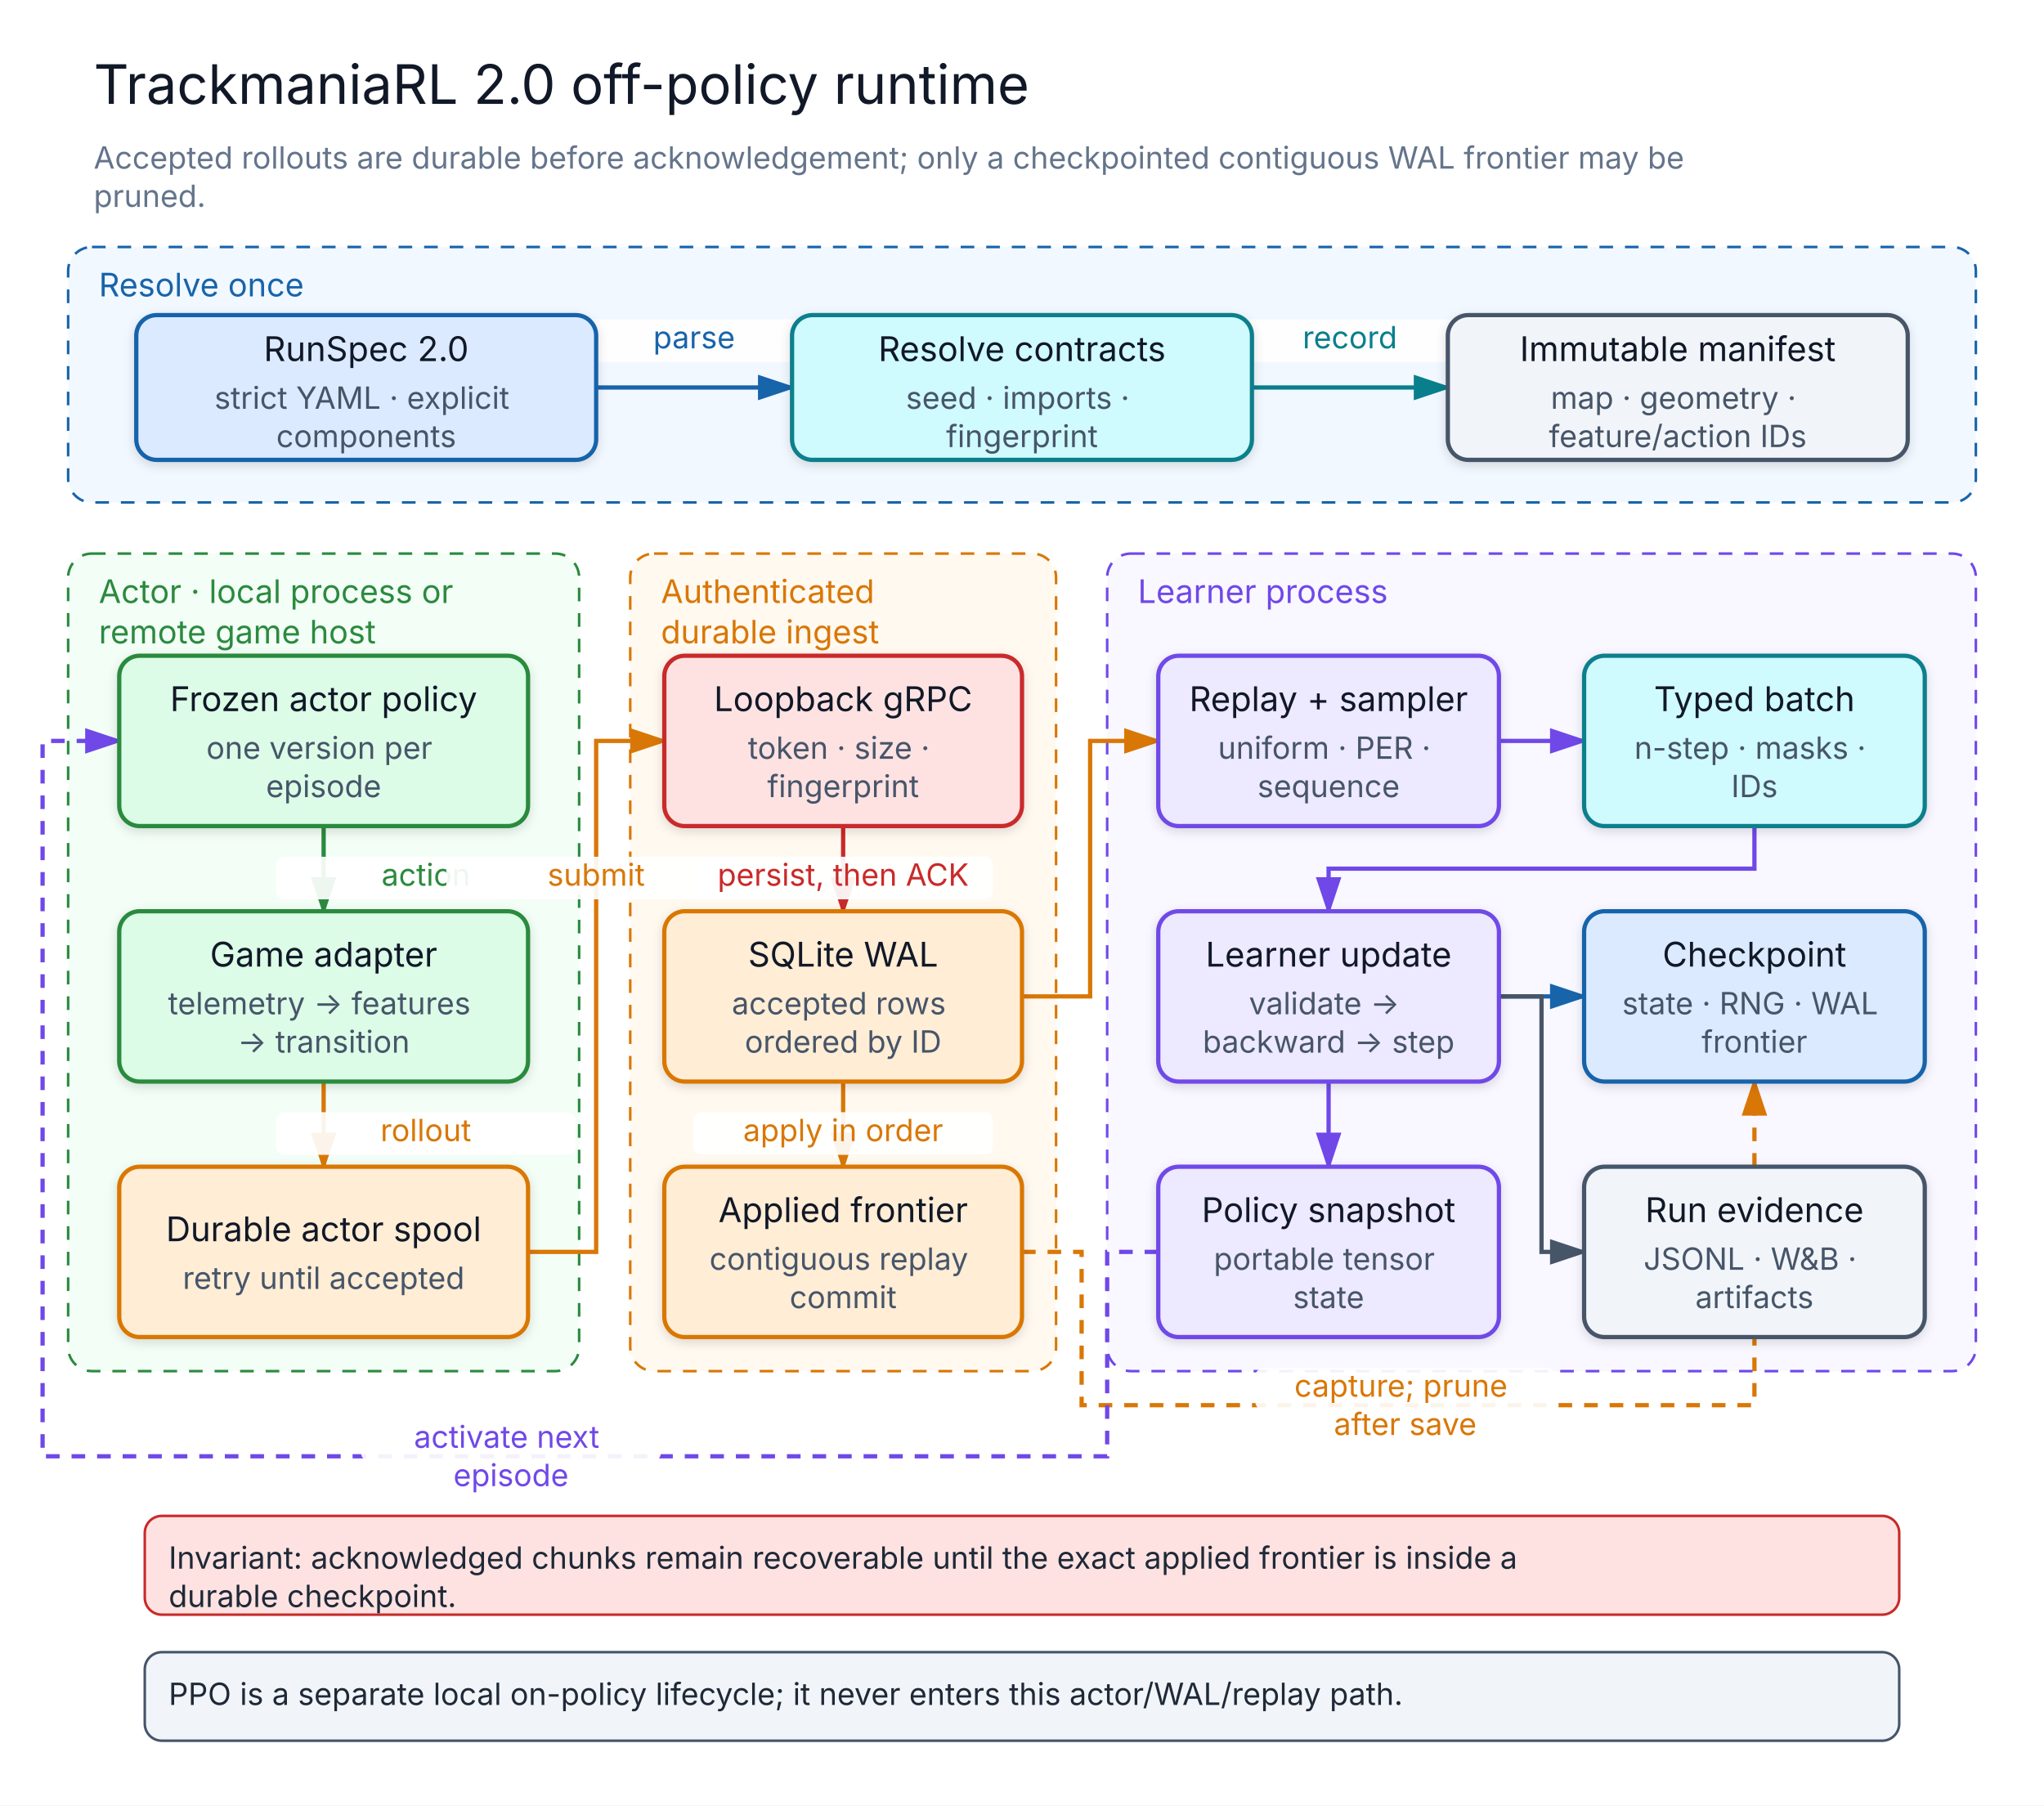
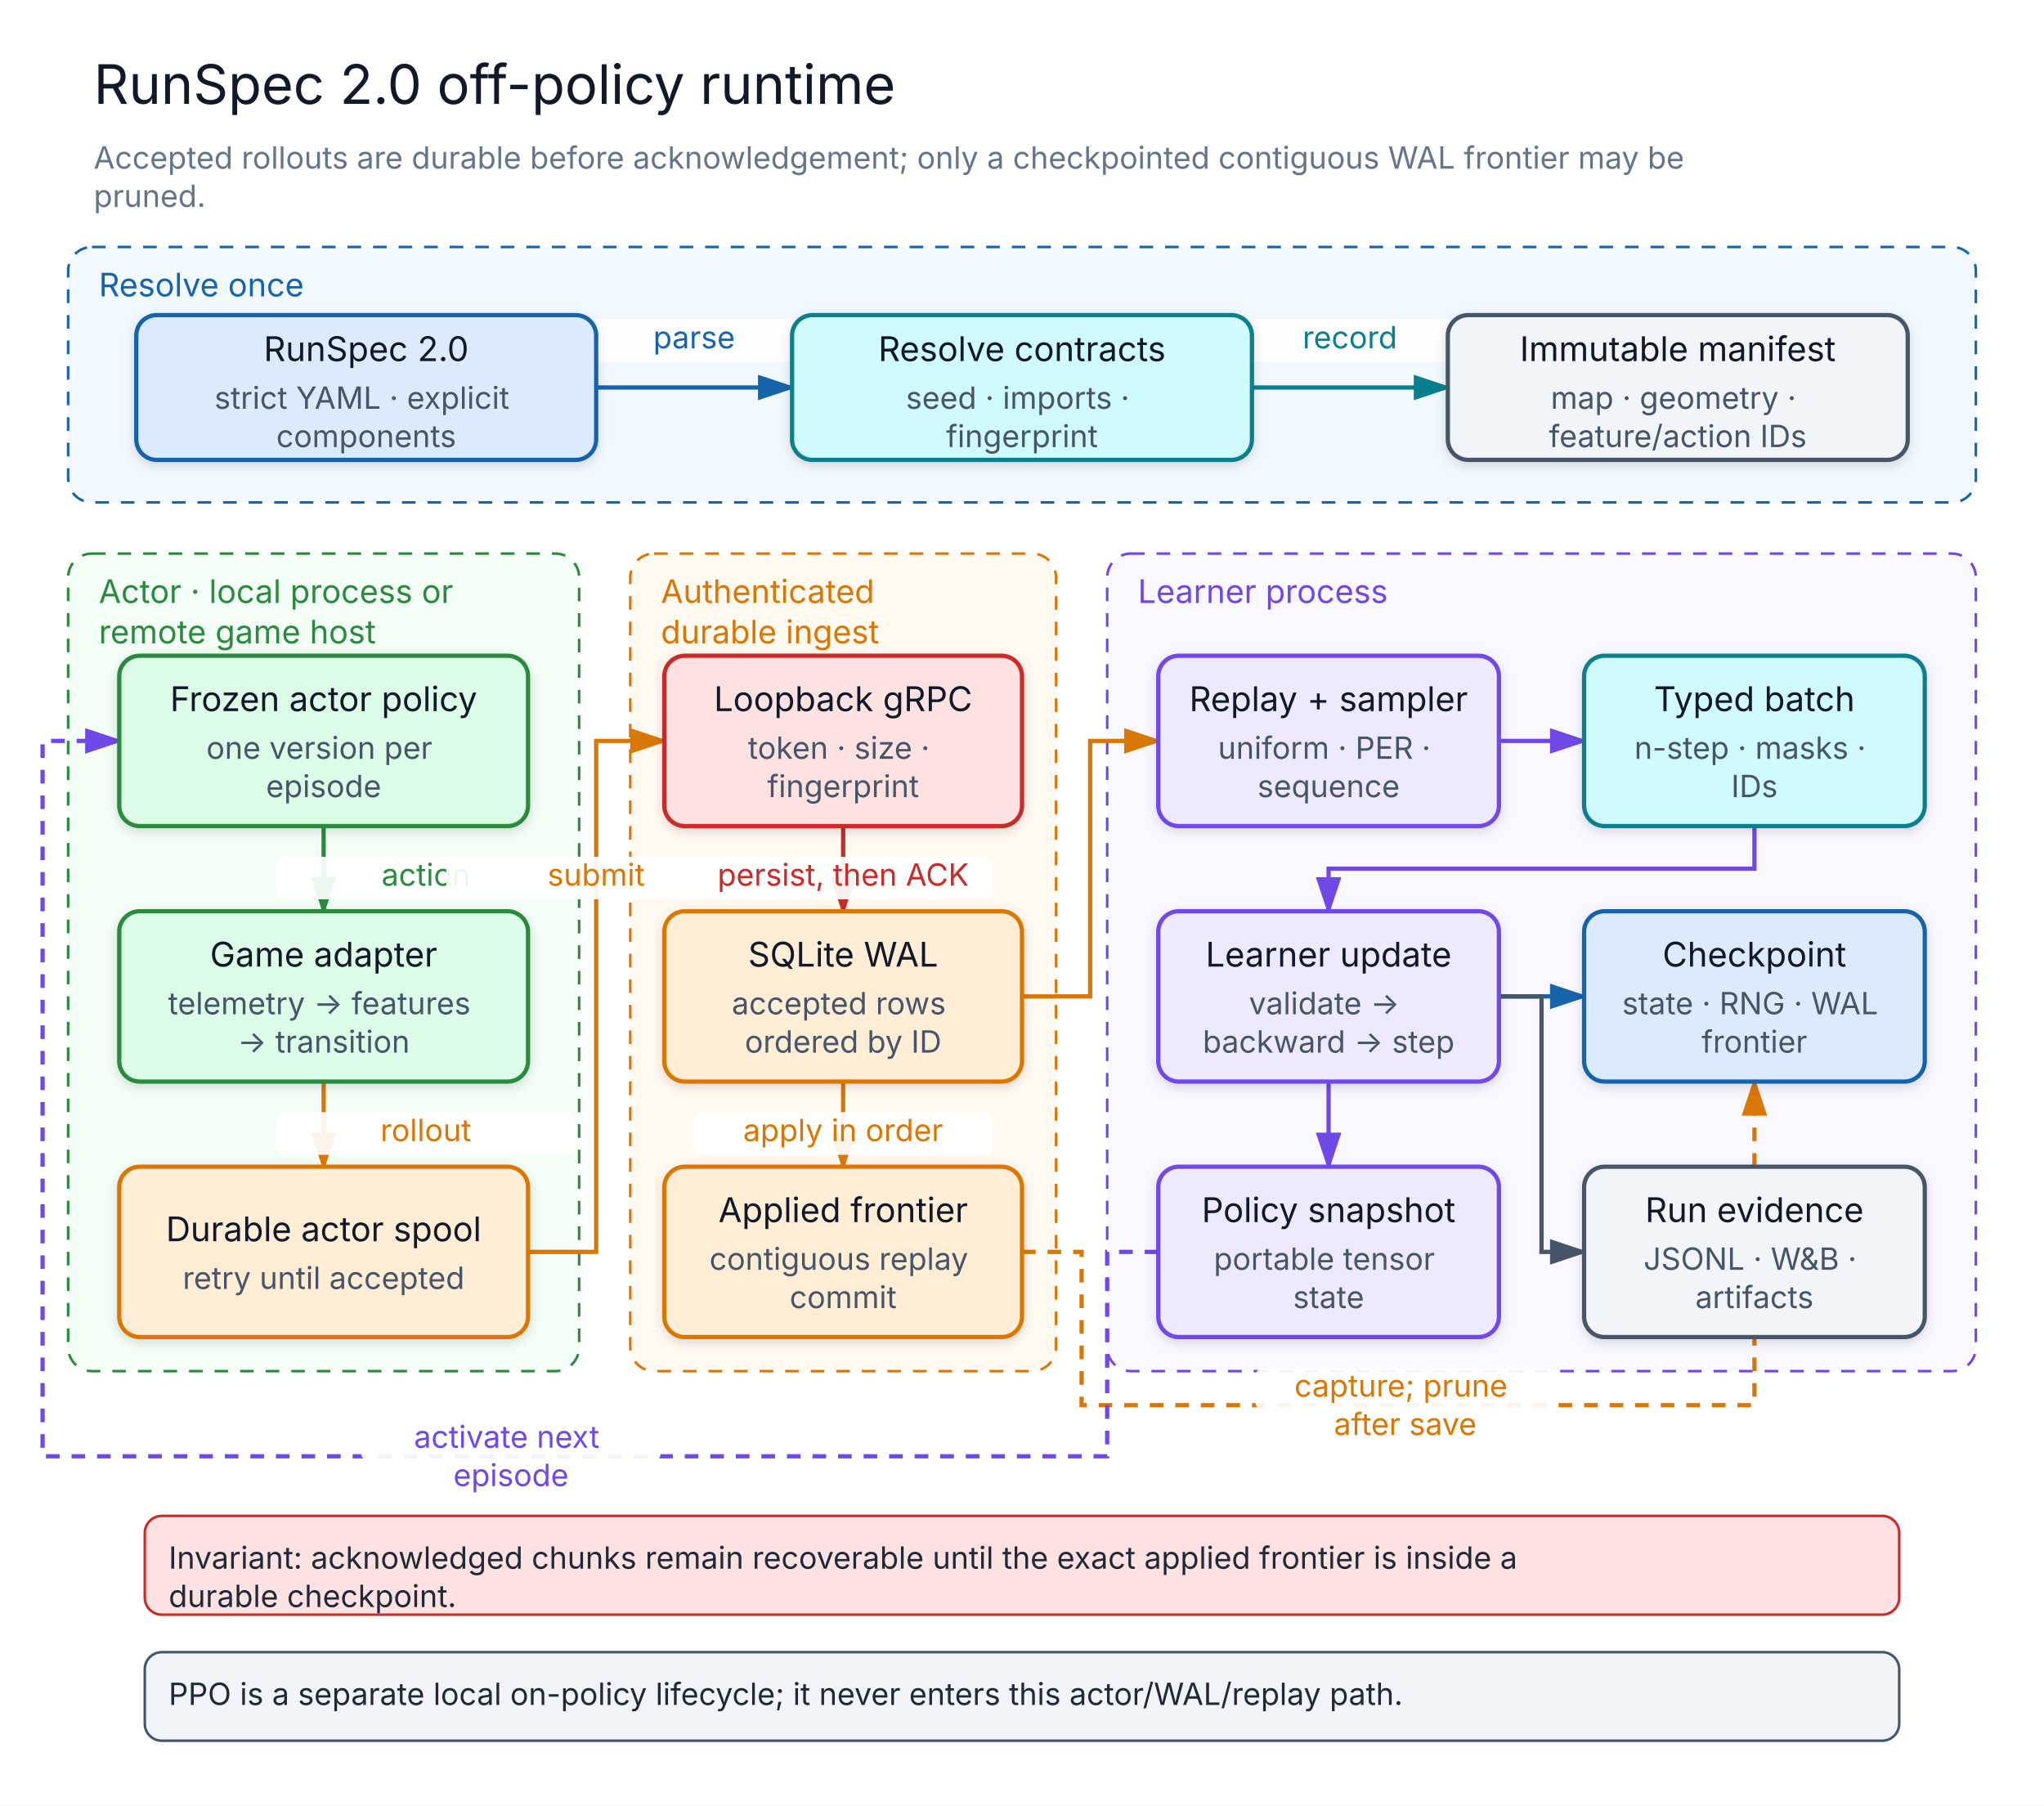
<svg xmlns="http://www.w3.org/2000/svg" width="1200" height="1060" viewBox="0 0 1200 1060">
  <defs>
    <marker id="arrow" markerWidth="10" markerHeight="10" refX="8" refY="3" orient="auto">
      <path d="M0,0 L0,6 L9,3 z" fill="context-stroke" />
    </marker>
    <filter id="shadow" x="-20%" y="-20%" width="140%" height="140%">
      <feDropShadow dx="0" dy="2" stdDeviation="3" flood-opacity=".14" />
    </filter>
  </defs>
  <rect width="100%" height="100%" fill="#ffffff" />
  <text x="55" y="61" text-anchor="start" font-family="Inter,Arial,sans-serif" font-size="32" fill="#111827">
-     <tspan x="55" dy="0">TrackmaniaRL 2.0 off-policy runtime</tspan>
+     <tspan x="55" dy="0">RunSpec 2.0 off-policy runtime</tspan>
  </text>
  <text x="55" y="99" text-anchor="start" font-family="Inter,Arial,sans-serif" font-size="18" fill="#64748b">
    <tspan x="55" dy="0">Accepted rollouts are durable before acknowledgement; only a checkpointed contiguous WAL frontier may be</tspan>
    <tspan x="55" dy="22.5">pruned.</tspan>
  </text>
  <rect x="40" y="145" width="1120" height="150" rx="14" fill="#dbeafe" fill-opacity=".35" stroke="#1864ab" stroke-width="1.5" stroke-dasharray="8 7" />
  <text x="58" y="174" text-anchor="start" font-family="Inter,Arial,sans-serif" font-size="19" fill="#1864ab">
    <tspan x="58" dy="0">Resolve once</tspan>
  </text>
  <rect x="40" y="325" width="300" height="480" rx="14" fill="#dcfce7" fill-opacity=".35" stroke="#2b8a3e" stroke-width="1.5" stroke-dasharray="8 7" />
  <text x="58" y="354" text-anchor="start" font-family="Inter,Arial,sans-serif" font-size="19" fill="#2b8a3e">
    <tspan x="58" dy="0">Actor · local process or</tspan>
    <tspan x="58" dy="23.75">remote game host</tspan>
  </text>
  <rect x="370" y="325" width="250" height="480" rx="14" fill="#ffedd5" fill-opacity=".35" stroke="#d97706" stroke-width="1.5" stroke-dasharray="8 7" />
  <text x="388" y="354" text-anchor="start" font-family="Inter,Arial,sans-serif" font-size="19" fill="#d97706">
    <tspan x="388" dy="0">Authenticated</tspan>
    <tspan x="388" dy="23.75">durable ingest</tspan>
  </text>
  <rect x="650" y="325" width="510" height="480" rx="14" fill="#ede9fe" fill-opacity=".35" stroke="#7048e8" stroke-width="1.5" stroke-dasharray="8 7" />
  <text x="668" y="354" text-anchor="start" font-family="Inter,Arial,sans-serif" font-size="19" fill="#7048e8">
    <tspan x="668" dy="0">Learner process</tspan>
  </text>
  <polyline points="350,227.5 465,227.5" fill="none" stroke="#1864ab" stroke-width="2.5" marker-end="url(#arrow)" />
  <rect x="319.5" y="187.5" width="176" height="25" rx="5" fill="#ffffff" fill-opacity=".92" />
  <text x="407.5" y="204.5" text-anchor="middle" font-family="Inter,Arial,sans-serif" font-size="18" fill="#1864ab">
    <tspan x="407.5" dy="0">parse</tspan>
  </text>
  <polyline points="735,227.5 850,227.5" fill="none" stroke="#087f8c" stroke-width="2.5" marker-end="url(#arrow)" />
  <rect x="704.5" y="187.5" width="176" height="25" rx="5" fill="#ffffff" fill-opacity=".92" />
  <text x="792.5" y="204.5" text-anchor="middle" font-family="Inter,Arial,sans-serif" font-size="18" fill="#087f8c">
    <tspan x="792.5" dy="0">record</tspan>
  </text>
  <polyline points="190,485 190,535" fill="none" stroke="#2b8a3e" stroke-width="2.5" marker-end="url(#arrow)" />
  <rect x="162" y="503" width="176" height="25" rx="5" fill="#ffffff" fill-opacity=".92" />
  <text x="250.0" y="520" text-anchor="middle" font-family="Inter,Arial,sans-serif" font-size="18" fill="#2b8a3e">
    <tspan x="250.0" dy="0">action</tspan>
  </text>
  <polyline points="190,635 190,685" fill="none" stroke="#d97706" stroke-width="2.5" marker-end="url(#arrow)" />
  <rect x="162" y="653" width="176" height="25" rx="5" fill="#ffffff" fill-opacity=".92" />
  <text x="250.0" y="670" text-anchor="middle" font-family="Inter,Arial,sans-serif" font-size="18" fill="#d97706">
    <tspan x="250.0" dy="0">rollout</tspan>
  </text>
  <polyline points="310,735 350,735 350,435 390,435" fill="none" stroke="#d97706" stroke-width="2.5" marker-end="url(#arrow)" />
  <rect x="262" y="503" width="176" height="25" rx="5" fill="#ffffff" fill-opacity=".92" />
  <text x="350.0" y="520" text-anchor="middle" font-family="Inter,Arial,sans-serif" font-size="18" fill="#d97706">
    <tspan x="350.0" dy="0">submit</tspan>
  </text>
  <polyline points="495,485 495,535" fill="none" stroke="#c92a2a" stroke-width="2.5" marker-end="url(#arrow)" />
  <rect x="407" y="503" width="176" height="25" rx="5" fill="#ffffff" fill-opacity=".92" />
  <text x="495.0" y="520" text-anchor="middle" font-family="Inter,Arial,sans-serif" font-size="18" fill="#c92a2a">
    <tspan x="495.0" dy="0">persist, then ACK</tspan>
  </text>
  <polyline points="495,635 495,685" fill="none" stroke="#d97706" stroke-width="2.5" marker-end="url(#arrow)" />
  <rect x="407" y="653" width="176" height="25" rx="5" fill="#ffffff" fill-opacity=".92" />
  <text x="495.0" y="670" text-anchor="middle" font-family="Inter,Arial,sans-serif" font-size="18" fill="#d97706">
    <tspan x="495.0" dy="0">apply in order</tspan>
  </text>
  <polyline points="600,585 640,585 640,435 680,435" fill="none" stroke="#d97706" stroke-width="2.5" marker-end="url(#arrow)" />
  <polyline points="880,435.0 930,435.0" fill="none" stroke="#7048e8" stroke-width="2.5" marker-end="url(#arrow)" />
  <polyline points="1030,485 1030,510 780,510 780,535" fill="none" stroke="#7048e8" stroke-width="2.5" marker-end="url(#arrow)" />
  <polyline points="880,585.0 930,585.0" fill="none" stroke="#1864ab" stroke-width="2.5" marker-end="url(#arrow)" />
  <polyline points="600,735 635,735 635,825 1030,825 1030,635" fill="none" stroke="#d97706" stroke-width="2.5" stroke-dasharray="8 7" marker-end="url(#arrow)" />
  <rect x="737" y="803" width="176" height="25" rx="5" fill="#ffffff" fill-opacity=".92" />
  <text x="825.0" y="820" text-anchor="middle" font-family="Inter,Arial,sans-serif" font-size="18" fill="#d97706">
    <tspan x="825.0" dy="0">capture; prune</tspan>
    <tspan x="825.0" dy="22.5">after save</tspan>
  </text>
  <polyline points="780,635 780,685" fill="none" stroke="#7048e8" stroke-width="2.5" marker-end="url(#arrow)" />
  <polyline points="880,585 905,585 905,735 930,735" fill="none" stroke="#475569" stroke-width="2.5" marker-end="url(#arrow)" />
  <polyline points="680,735 650,735 650,855 25,855 25,435 70,435" fill="none" stroke="#7048e8" stroke-width="2.5" stroke-dasharray="8 7" marker-end="url(#arrow)" />
  <rect x="212" y="833" width="176" height="25" rx="5" fill="#ffffff" fill-opacity=".92" />
  <text x="300.0" y="850" text-anchor="middle" font-family="Inter,Arial,sans-serif" font-size="18" fill="#7048e8">
    <tspan x="300.0" dy="0">activate next</tspan>
    <tspan x="300.0" dy="22.5">episode</tspan>
  </text>
  <rect x="80" y="185" width="270" height="85" rx="12" fill="#dbeafe" stroke="#1864ab" stroke-width="2.5" filter="url(#shadow)" />
  <text x="215.0" y="212" text-anchor="middle" font-family="Inter,Arial,sans-serif" font-size="20" fill="#111827">
    <tspan x="215.0" dy="0">RunSpec 2.0</tspan>
  </text>
  <text x="215.0" y="240" text-anchor="middle" font-family="Inter,Arial,sans-serif" font-size="18" fill="#475569">
    <tspan x="215.0" dy="0">strict YAML · explicit</tspan>
    <tspan x="215.0" dy="22.5">components</tspan>
  </text>
  <rect x="465" y="185" width="270" height="85" rx="12" fill="#cffafe" stroke="#087f8c" stroke-width="2.5" filter="url(#shadow)" />
  <text x="600.0" y="212" text-anchor="middle" font-family="Inter,Arial,sans-serif" font-size="20" fill="#111827">
    <tspan x="600.0" dy="0">Resolve contracts</tspan>
  </text>
  <text x="600.0" y="240" text-anchor="middle" font-family="Inter,Arial,sans-serif" font-size="18" fill="#475569">
    <tspan x="600.0" dy="0">seed · imports ·</tspan>
    <tspan x="600.0" dy="22.5">fingerprint</tspan>
  </text>
  <rect x="850" y="185" width="270" height="85" rx="12" fill="#f1f5f9" stroke="#475569" stroke-width="2.5" filter="url(#shadow)" />
  <text x="985.0" y="212" text-anchor="middle" font-family="Inter,Arial,sans-serif" font-size="20" fill="#111827">
    <tspan x="985.0" dy="0">Immutable manifest</tspan>
  </text>
  <text x="985.0" y="240" text-anchor="middle" font-family="Inter,Arial,sans-serif" font-size="18" fill="#475569">
    <tspan x="985.0" dy="0">map · geometry ·</tspan>
    <tspan x="985.0" dy="22.5">feature/action IDs</tspan>
  </text>
  <rect x="70" y="385" width="240" height="100" rx="12" fill="#dcfce7" stroke="#2b8a3e" stroke-width="2.5" filter="url(#shadow)" />
  <text x="190.0" y="417.5" text-anchor="middle" font-family="Inter,Arial,sans-serif" font-size="20" fill="#111827">
    <tspan x="190.0" dy="0">Frozen actor policy</tspan>
  </text>
  <text x="190.0" y="445.5" text-anchor="middle" font-family="Inter,Arial,sans-serif" font-size="18" fill="#475569">
    <tspan x="190.0" dy="0">one version per</tspan>
    <tspan x="190.0" dy="22.5">episode</tspan>
  </text>
  <rect x="70" y="535" width="240" height="100" rx="12" fill="#dcfce7" stroke="#2b8a3e" stroke-width="2.5" filter="url(#shadow)" />
  <text x="190.0" y="567.5" text-anchor="middle" font-family="Inter,Arial,sans-serif" font-size="20" fill="#111827">
    <tspan x="190.0" dy="0">Game adapter</tspan>
  </text>
  <text x="190.0" y="595.5" text-anchor="middle" font-family="Inter,Arial,sans-serif" font-size="18" fill="#475569">
    <tspan x="190.0" dy="0">telemetry → features</tspan>
    <tspan x="190.0" dy="22.5">→ transition</tspan>
  </text>
  <rect x="70" y="685" width="240" height="100" rx="12" fill="#ffedd5" stroke="#d97706" stroke-width="2.5" filter="url(#shadow)" />
  <text x="190.0" y="728.75" text-anchor="middle" font-family="Inter,Arial,sans-serif" font-size="20" fill="#111827">
    <tspan x="190.0" dy="0">Durable actor spool</tspan>
  </text>
  <text x="190.0" y="756.75" text-anchor="middle" font-family="Inter,Arial,sans-serif" font-size="18" fill="#475569">
    <tspan x="190.0" dy="0">retry until accepted</tspan>
  </text>
  <rect x="390" y="385" width="210" height="100" rx="12" fill="#fee2e2" stroke="#c92a2a" stroke-width="2.5" filter="url(#shadow)" />
  <text x="495.0" y="417.5" text-anchor="middle" font-family="Inter,Arial,sans-serif" font-size="20" fill="#111827">
    <tspan x="495.0" dy="0">Loopback gRPC</tspan>
  </text>
  <text x="495.0" y="445.5" text-anchor="middle" font-family="Inter,Arial,sans-serif" font-size="18" fill="#475569">
    <tspan x="495.0" dy="0">token · size ·</tspan>
    <tspan x="495.0" dy="22.5">fingerprint</tspan>
  </text>
  <rect x="390" y="535" width="210" height="100" rx="12" fill="#ffedd5" stroke="#d97706" stroke-width="2.5" filter="url(#shadow)" />
  <text x="495.0" y="567.5" text-anchor="middle" font-family="Inter,Arial,sans-serif" font-size="20" fill="#111827">
    <tspan x="495.0" dy="0">SQLite WAL</tspan>
  </text>
  <text x="495.0" y="595.5" text-anchor="middle" font-family="Inter,Arial,sans-serif" font-size="18" fill="#475569">
    <tspan x="495.0" dy="0">accepted rows</tspan>
    <tspan x="495.0" dy="22.5">ordered by ID</tspan>
  </text>
  <rect x="390" y="685" width="210" height="100" rx="12" fill="#ffedd5" stroke="#d97706" stroke-width="2.5" filter="url(#shadow)" />
  <text x="495.0" y="717.5" text-anchor="middle" font-family="Inter,Arial,sans-serif" font-size="20" fill="#111827">
    <tspan x="495.0" dy="0">Applied frontier</tspan>
  </text>
  <text x="495.0" y="745.5" text-anchor="middle" font-family="Inter,Arial,sans-serif" font-size="18" fill="#475569">
    <tspan x="495.0" dy="0">contiguous replay</tspan>
    <tspan x="495.0" dy="22.5">commit</tspan>
  </text>
  <rect x="680" y="385" width="200" height="100" rx="12" fill="#ede9fe" stroke="#7048e8" stroke-width="2.5" filter="url(#shadow)" />
  <text x="780.0" y="417.5" text-anchor="middle" font-family="Inter,Arial,sans-serif" font-size="20" fill="#111827">
    <tspan x="780.0" dy="0">Replay + sampler</tspan>
  </text>
  <text x="780.0" y="445.5" text-anchor="middle" font-family="Inter,Arial,sans-serif" font-size="18" fill="#475569">
    <tspan x="780.0" dy="0">uniform · PER ·</tspan>
    <tspan x="780.0" dy="22.5">sequence</tspan>
  </text>
  <rect x="930" y="385" width="200" height="100" rx="12" fill="#cffafe" stroke="#087f8c" stroke-width="2.5" filter="url(#shadow)" />
  <text x="1030.0" y="417.5" text-anchor="middle" font-family="Inter,Arial,sans-serif" font-size="20" fill="#111827">
    <tspan x="1030.0" dy="0">Typed batch</tspan>
  </text>
  <text x="1030.0" y="445.5" text-anchor="middle" font-family="Inter,Arial,sans-serif" font-size="18" fill="#475569">
    <tspan x="1030.0" dy="0">n-step · masks ·</tspan>
    <tspan x="1030.0" dy="22.5">IDs</tspan>
  </text>
  <rect x="680" y="535" width="200" height="100" rx="12" fill="#ede9fe" stroke="#7048e8" stroke-width="2.5" filter="url(#shadow)" />
  <text x="780.0" y="567.5" text-anchor="middle" font-family="Inter,Arial,sans-serif" font-size="20" fill="#111827">
    <tspan x="780.0" dy="0">Learner update</tspan>
  </text>
  <text x="780.0" y="595.5" text-anchor="middle" font-family="Inter,Arial,sans-serif" font-size="18" fill="#475569">
    <tspan x="780.0" dy="0">validate →</tspan>
    <tspan x="780.0" dy="22.5">backward → step</tspan>
  </text>
  <rect x="930" y="535" width="200" height="100" rx="12" fill="#dbeafe" stroke="#1864ab" stroke-width="2.5" filter="url(#shadow)" />
  <text x="1030.0" y="567.5" text-anchor="middle" font-family="Inter,Arial,sans-serif" font-size="20" fill="#111827">
    <tspan x="1030.0" dy="0">Checkpoint</tspan>
  </text>
  <text x="1030.0" y="595.5" text-anchor="middle" font-family="Inter,Arial,sans-serif" font-size="18" fill="#475569">
    <tspan x="1030.0" dy="0">state · RNG · WAL</tspan>
    <tspan x="1030.0" dy="22.5">frontier</tspan>
  </text>
  <rect x="680" y="685" width="200" height="100" rx="12" fill="#ede9fe" stroke="#7048e8" stroke-width="2.5" filter="url(#shadow)" />
  <text x="780.0" y="717.5" text-anchor="middle" font-family="Inter,Arial,sans-serif" font-size="20" fill="#111827">
    <tspan x="780.0" dy="0">Policy snapshot</tspan>
  </text>
  <text x="780.0" y="745.5" text-anchor="middle" font-family="Inter,Arial,sans-serif" font-size="18" fill="#475569">
    <tspan x="780.0" dy="0">portable tensor</tspan>
    <tspan x="780.0" dy="22.5">state</tspan>
  </text>
  <rect x="930" y="685" width="200" height="100" rx="12" fill="#f1f5f9" stroke="#475569" stroke-width="2.5" filter="url(#shadow)" />
  <text x="1030.0" y="717.5" text-anchor="middle" font-family="Inter,Arial,sans-serif" font-size="20" fill="#111827">
    <tspan x="1030.0" dy="0">Run evidence</tspan>
  </text>
  <text x="1030.0" y="745.5" text-anchor="middle" font-family="Inter,Arial,sans-serif" font-size="18" fill="#475569">
    <tspan x="1030.0" dy="0">JSONL · W&amp;B ·</tspan>
    <tspan x="1030.0" dy="22.5">artifacts</tspan>
  </text>
  <rect x="85" y="890" width="1030" height="58" rx="10" fill="#fee2e2" stroke="#c92a2a" stroke-width="1.5" />
  <text x="99" y="921" text-anchor="start" font-family="Inter,Arial,sans-serif" font-size="18" fill="#1f2937">
    <tspan x="99" dy="0">Invariant: acknowledged chunks remain recoverable until the exact applied frontier is inside a</tspan>
    <tspan x="99" dy="22.5">durable checkpoint.</tspan>
  </text>
  <rect x="85" y="970" width="1030" height="52" rx="10" fill="#f1f5f9" stroke="#475569" stroke-width="1.5" />
  <text x="99" y="1001" text-anchor="start" font-family="Inter,Arial,sans-serif" font-size="18" fill="#1f2937">
    <tspan x="99" dy="0">PPO is a separate local on-policy lifecycle; it never enters this actor/WAL/replay path.</tspan>
  </text>
</svg>
